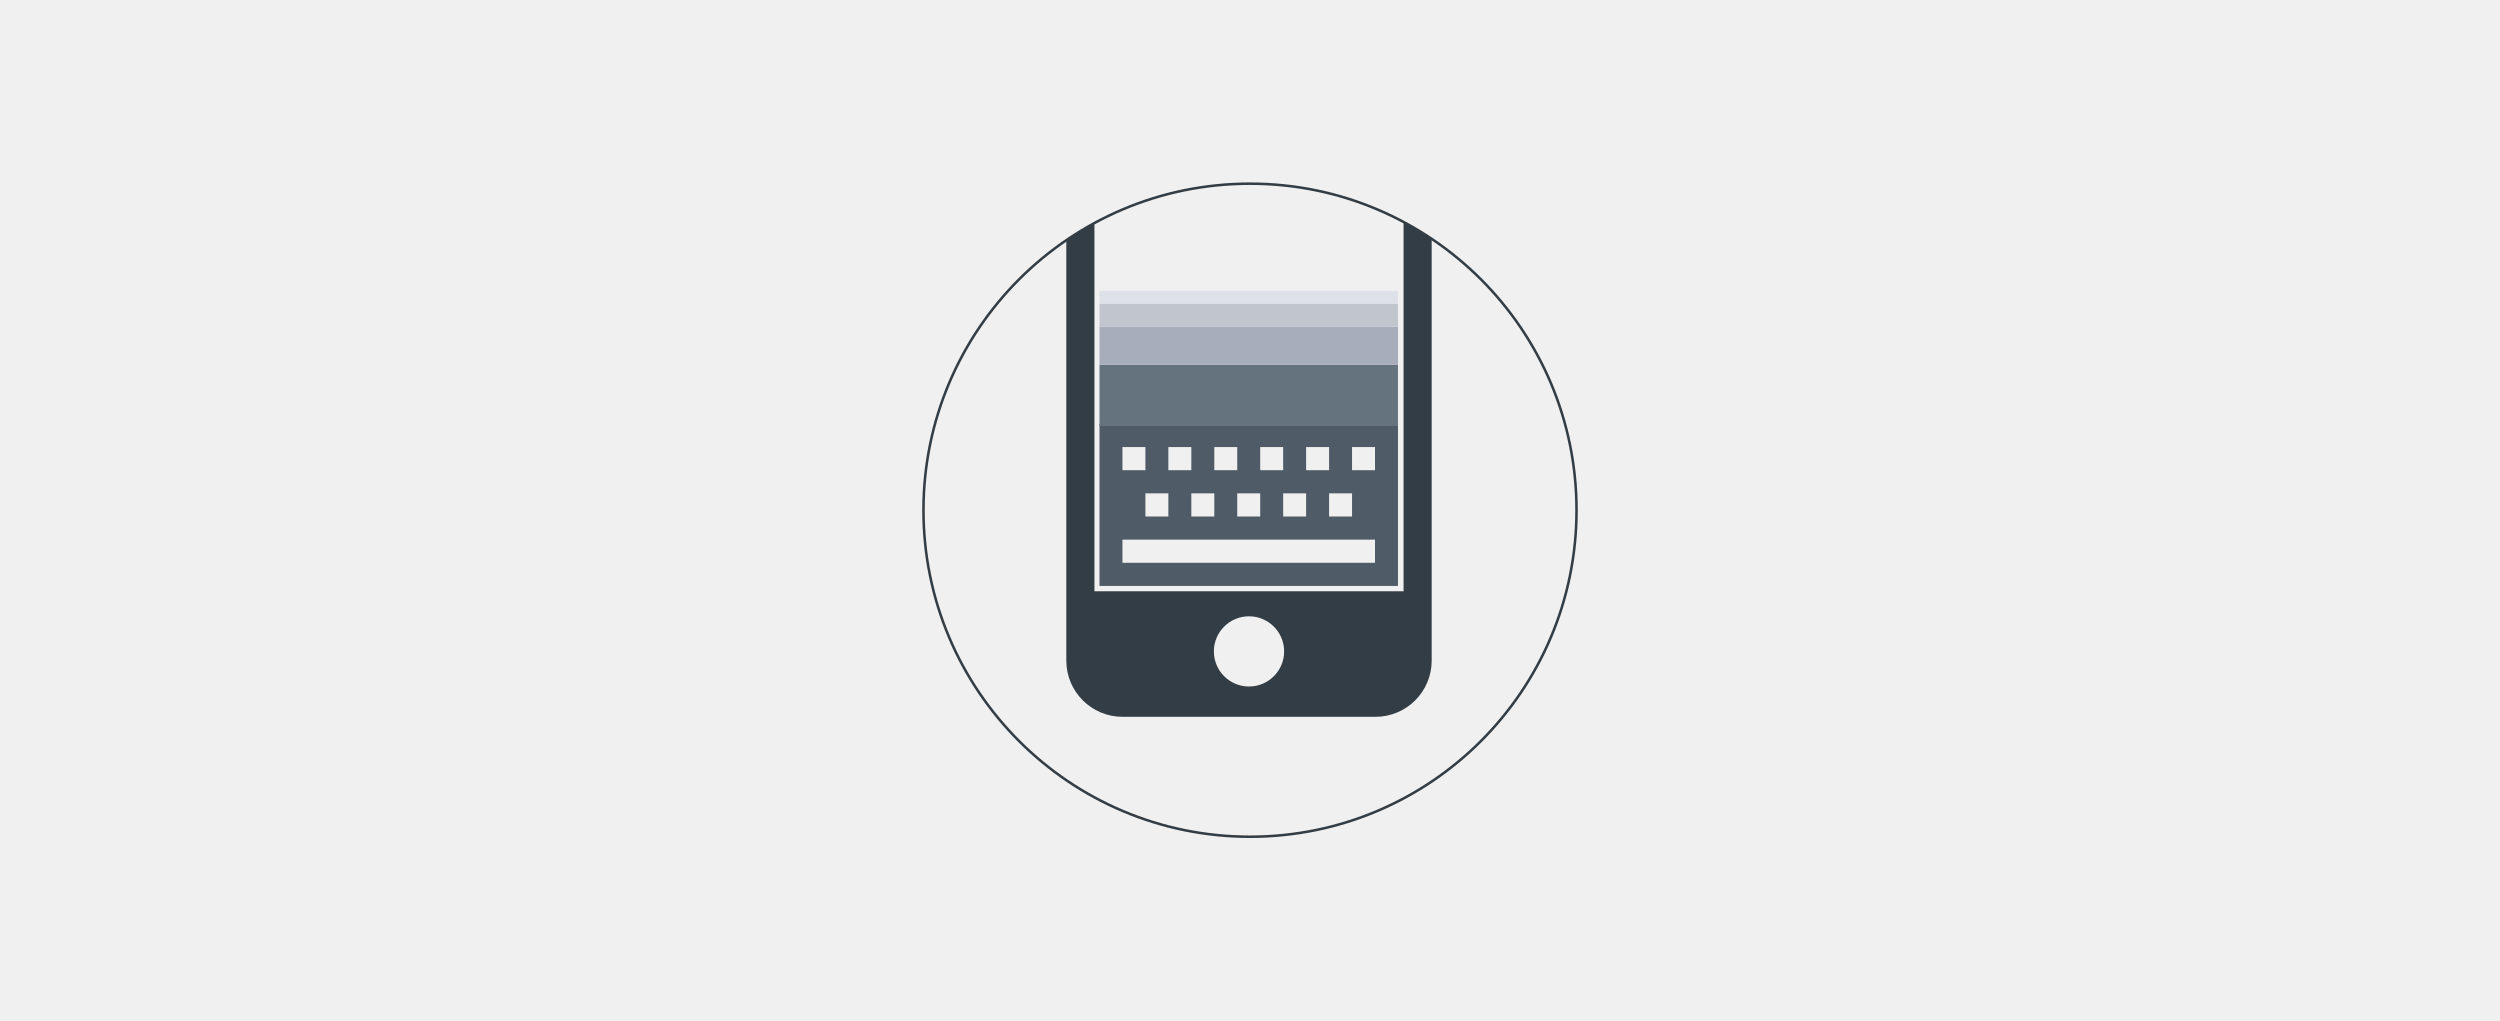
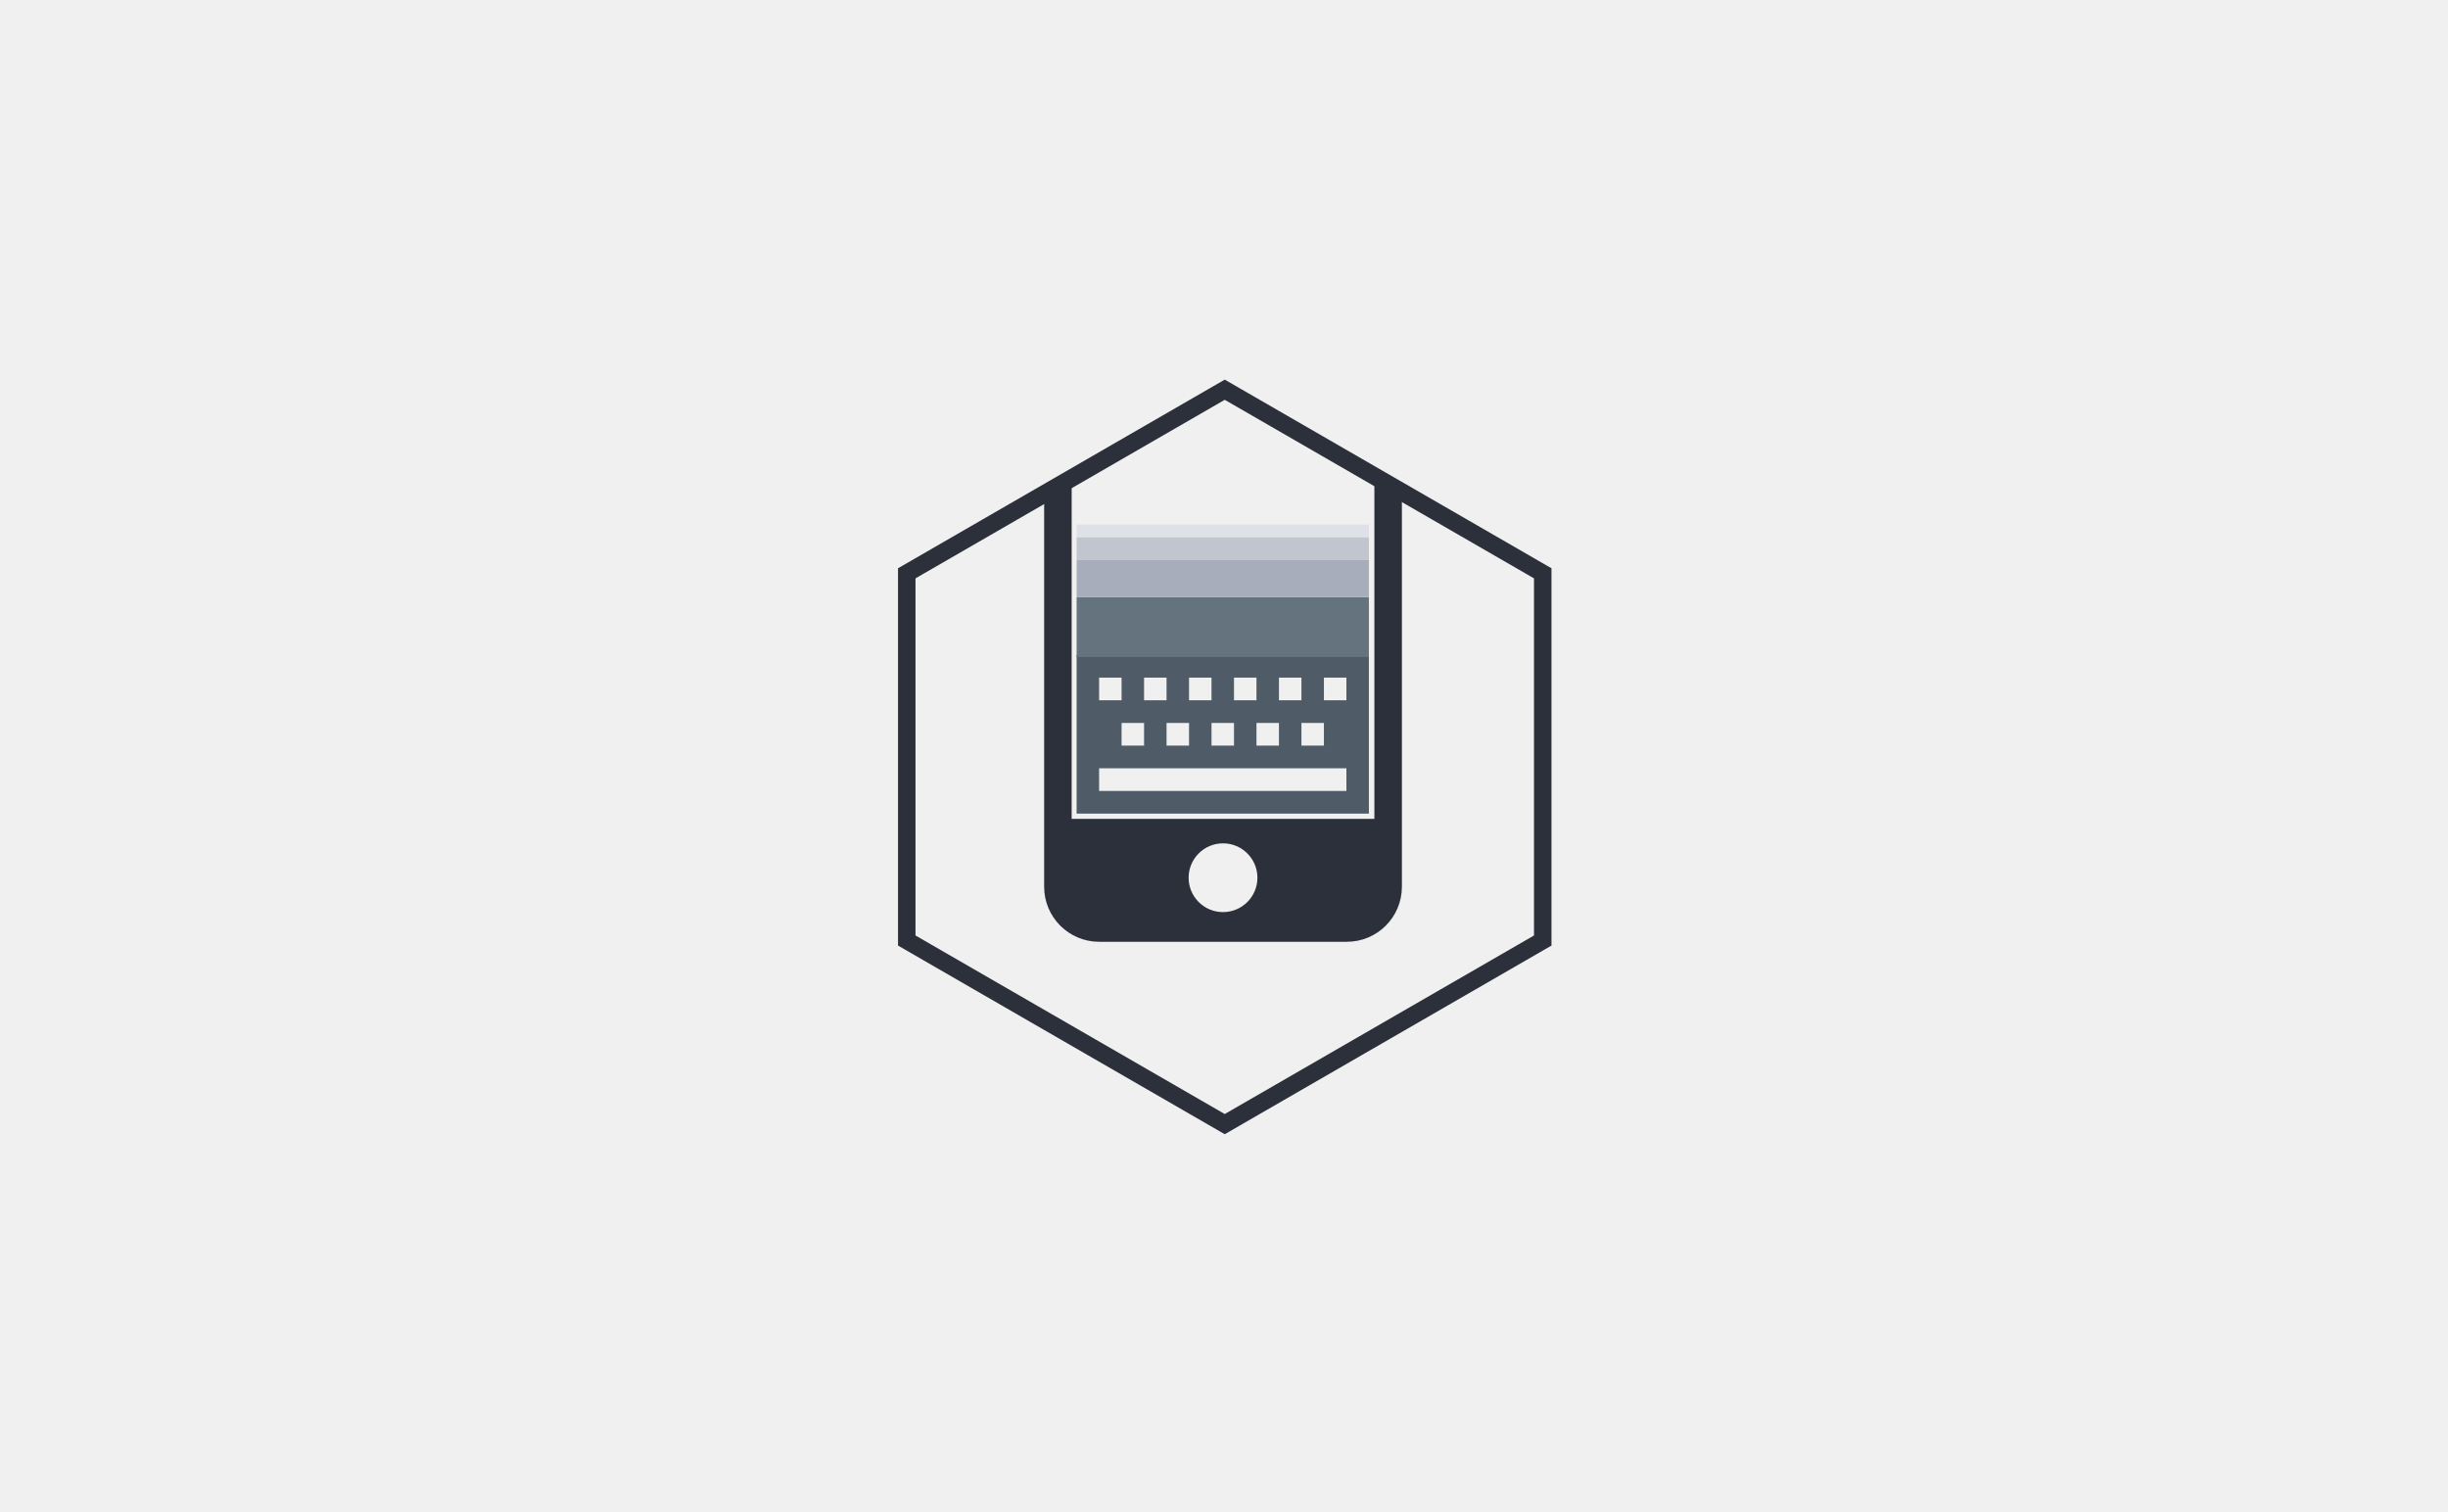
- <svg xmlns="http://www.w3.org/2000/svg" xmlns:xlink="http://www.w3.org/1999/xlink" width="980px" height="400px" viewBox="0 0 980 400" version="1.1">
+ <svg xmlns="http://www.w3.org/2000/svg" xmlns:xlink="http://www.w3.org/1999/xlink" width="980px" height="605px" viewBox="0 0 980 605" version="1.1">
  <defs>
-     <circle id="path-1" cx="128" cy="128" r="128" />
+     <polygon id="path-1" points="127.5 0 255 73.5 255 220.5 127.5 294 6.03961325e-14 220.5 -2.13162821e-14 73.5" />
  </defs>
  <g id="Page-1" stroke="none" stroke-width="1" fill="none" fill-rule="evenodd">
-     <g id="github-banner" transform="translate(-16, -21)">
-       <g id="Oval-1-+-noun_6571_cc" transform="translate(378, 93)">
-         <g id="Shape">
-           <mask id="mask-2" fill="white">
-             <use xlink:href="#path-1" />
-           </mask>
-           <use id="Mask" stroke="#333D45" xlink:href="#path-1" />
-           <path d="M177.183,-72 L78.034,-72 C65.866,-72 56,-62.143 56,-49.981 L56,186.97 C56,199.132 65.866,208.992 78.034,208.992 L177.183,208.992 C189.351,208.992 199.217,199.132 199.217,186.97 L199.217,-49.981 C199.217,-62.143 189.351,-72 177.183,-72 L177.183,-72 Z M116.773,-48.636 L138.444,-48.636 C140.064,-48.636 141.377,-47.323 141.377,-45.702 C141.377,-44.083 140.064,-42.771 138.444,-42.771 L116.773,-42.771 C115.15,-42.771 113.837,-44.083 113.837,-45.702 C113.837,-47.323 115.15,-48.636 116.773,-48.636 L116.773,-48.636 Z M104.143,-49.76 C106.074,-49.76 107.641,-48.194 107.641,-46.264 C107.641,-44.334 106.074,-42.768 104.143,-42.768 C102.211,-42.768 100.645,-44.334 100.645,-46.264 C100.645,-48.194 102.214,-49.76 104.143,-49.76 L104.143,-49.76 Z M127.608,197.111 C120.003,197.111 113.837,190.952 113.837,183.351 C113.837,175.748 120.003,169.588 127.608,169.588 C135.214,169.588 141.377,175.748 141.377,183.351 C141.377,190.952 135.214,197.111 127.608,197.111 L127.608,197.111 Z M188.198,159.787 L67.019,159.787 L67.019,-22.796 L188.198,-22.796 L188.198,159.787 L188.198,159.787 Z" fill="#333D45" mask="url(#mask-2)" />
+     <g id="Group" transform="translate(362, 156)">
+       <mask id="mask-2" fill="white">
+         <use xlink:href="#path-1" />
+       </mask>
+       <g id="Mask" />
+       <g id="Group-2" mask="url(#mask-2)">
+         <g transform="translate(56, -60)">
+           <path d="M121.183,0 L22.034,0 C9.866,0 0,9.857 0,22.019 L0,258.97 C0,271.132 9.866,280.992 22.034,280.992 L121.183,280.992 C133.351,280.992 143.217,271.132 143.217,258.97 L143.217,22.019 C143.217,9.857 133.351,0 121.183,0 L121.183,0 Z M60.773,23.364 L82.444,23.364 C84.064,23.364 85.377,24.677 85.377,26.298 C85.377,27.917 84.064,29.229 82.444,29.229 L60.773,29.229 C59.15,29.229 57.837,27.917 57.837,26.298 C57.837,24.677 59.15,23.364 60.773,23.364 L60.773,23.364 Z M48.143,22.24 C50.074,22.24 51.641,23.806 51.641,25.736 C51.641,27.666 50.074,29.232 48.143,29.232 C46.211,29.232 44.645,27.666 44.645,25.736 C44.645,23.806 46.214,22.24 48.143,22.24 L48.143,22.24 Z M71.608,269.111 C64.003,269.111 57.837,262.952 57.837,255.351 C57.837,247.748 64.003,241.588 71.608,241.588 C79.214,241.588 85.377,247.748 85.377,255.351 C85.377,262.952 79.214,269.111 71.608,269.111 L71.608,269.111 Z M132.198,231.787 L11.019,231.787 L11.019,49.204 L132.198,49.204 L132.198,231.787 L132.198,231.787 Z" id="Shape" fill="#2B303A" />
+           <path d="M13,166.174 L130,166.174 L130,229.688 L13,229.688 L13,166.174 Z M22,175.247 L22,184.32 L31,184.32 L31,175.247 L22,175.247 Z M40,175.247 L40,184.32 L49,184.32 L49,175.247 L40,175.247 Z M58,175.247 L58,184.32 L67,184.32 L67,175.247 L58,175.247 Z M76,175.247 L76,184.32 L85,184.32 L85,175.247 L76,175.247 Z M94,175.247 L94,184.32 L103,184.32 L103,175.247 L94,175.247 Z M112,175.247 L112,184.32 L121,184.32 L121,175.247 L112,175.247 Z M31,193.394 L31,202.467 L40,202.467 L40,193.394 L31,193.394 Z M49,193.394 L49,202.467 L58,202.467 L58,193.394 L49,193.394 Z M67,193.394 L67,202.467 L76,202.467 L76,193.394 L67,193.394 Z M85,193.394 L85,202.467 L94,202.467 L94,193.394 L85,193.394 Z M103,193.394 L103,202.467 L112,202.467 L112,193.394 L103,193.394 Z M22,211.541 L22,220.614 L121,220.614 L121,211.541 L22,211.541 Z" id="Shape" fill="#4F5B66" />
+           <rect id="Rectangle-1" fill="#65737E" x="13" y="143" width="117" height="24" />
+           <rect id="Rectangle-1-Copy" fill="#A7ADBB" x="13" y="128" width="117" height="15" />
+           <rect id="Rectangle-1-Copy-2" fill="#C0C5CE" x="13" y="119" width="117" height="9" />
+           <rect id="Rectangle-1-Copy-3" fill="#DFE1E8" x="13" y="114" width="117" height="5" />
        </g>
      </g>
-       <g id="Group" transform="translate(447, 187)" fill="#4F5B66">
-         <g transform="translate(0, 0.062328)" id="Shape">
-           <path d="M0,0.111 L117,0.111 L117,63.625 L0,63.625 L0,0.111 Z M9,9.185 L9,18.258 L18,18.258 L18,9.185 L9,9.185 Z M27,9.185 L27,18.258 L36,18.258 L36,9.185 L27,9.185 Z M45,9.185 L45,18.258 L54,18.258 L54,9.185 L45,9.185 Z M63,9.185 L63,18.258 L72,18.258 L72,9.185 L63,9.185 Z M81,9.185 L81,18.258 L90,18.258 L90,9.185 L81,9.185 Z M99,9.185 L99,18.258 L108,18.258 L108,9.185 L99,9.185 Z M18,27.332 L18,36.405 L27,36.405 L27,27.332 L18,27.332 Z M36,27.332 L36,36.405 L45,36.405 L45,27.332 L36,27.332 Z M54,27.332 L54,36.405 L63,36.405 L63,27.332 L54,27.332 Z M72,27.332 L72,36.405 L81,36.405 L81,27.332 L72,27.332 Z M90,27.332 L90,36.405 L99,36.405 L99,27.332 L90,27.332 Z M9,45.478 L9,54.552 L108,54.552 L108,45.478 L9,45.478 Z" />
-         </g>
-       </g>
-       <rect id="Rectangle-1" fill="#65737E" x="447" y="164" width="117" height="24" />
-       <rect id="Rectangle-1-Copy" fill="#A7ADBB" x="447" y="149" width="117" height="15" />
-       <rect id="Rectangle-1-Copy-2" fill="#C0C5CE" x="447" y="140" width="117" height="9" />
-       <rect id="Rectangle-1-Copy-3" fill="#DFE1E8" x="447" y="135" width="117" height="5" />
    </g>
+     <polygon id="Mask" stroke="#2B303A" stroke-width="7" points="490.299 156 617.599 229.496 617.599 376.489 490.299 449.985 363 376.489 363 229.496" />
  </g>
</svg>
